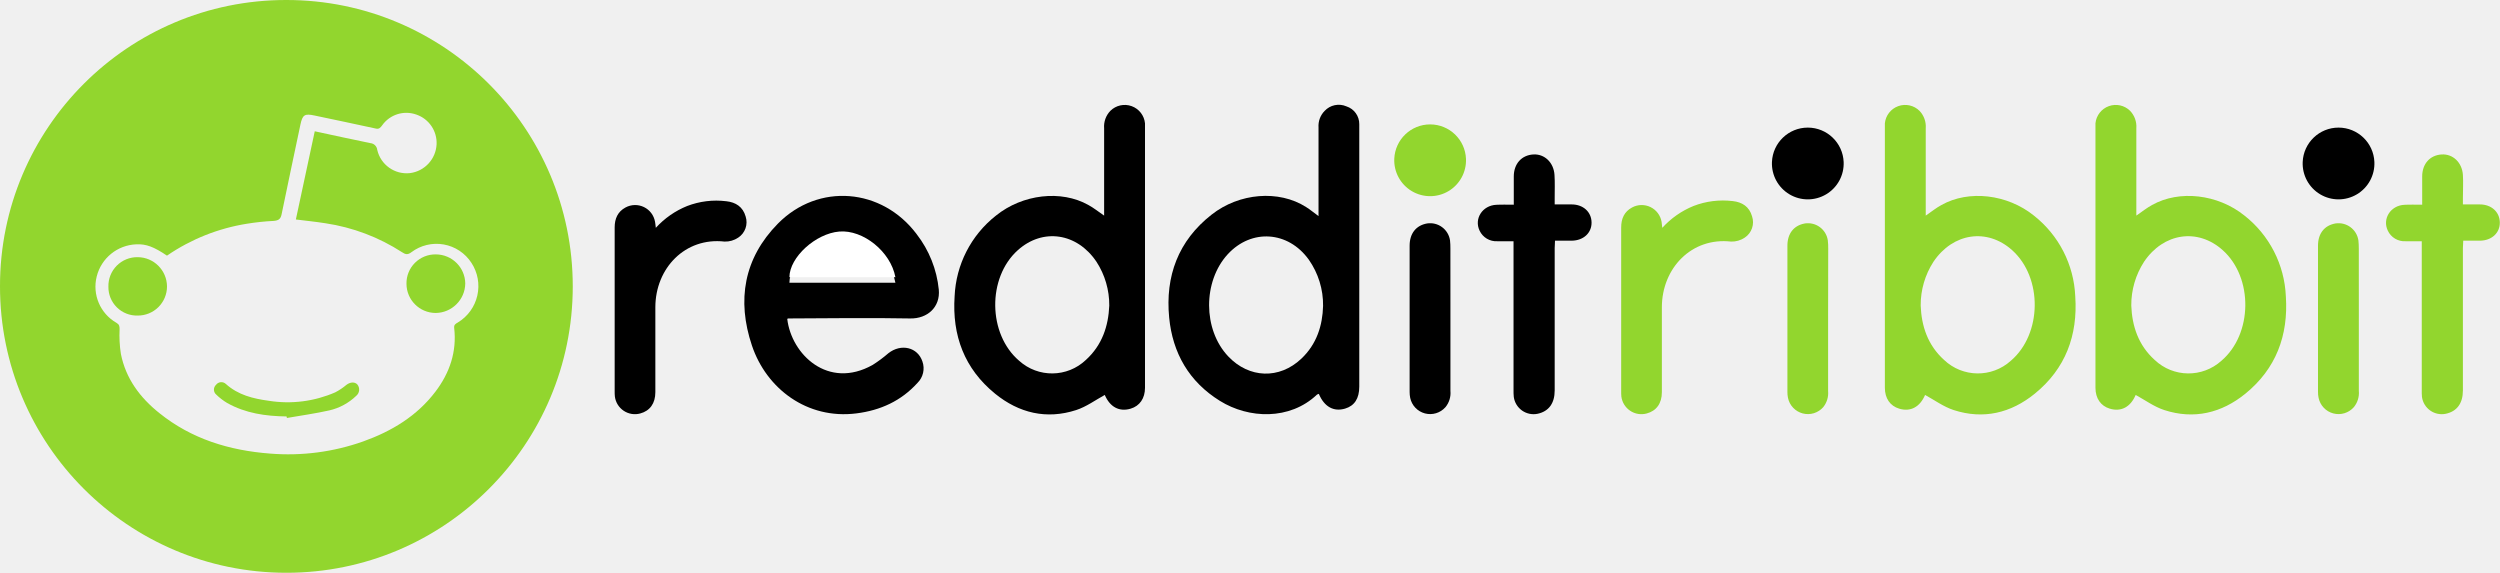
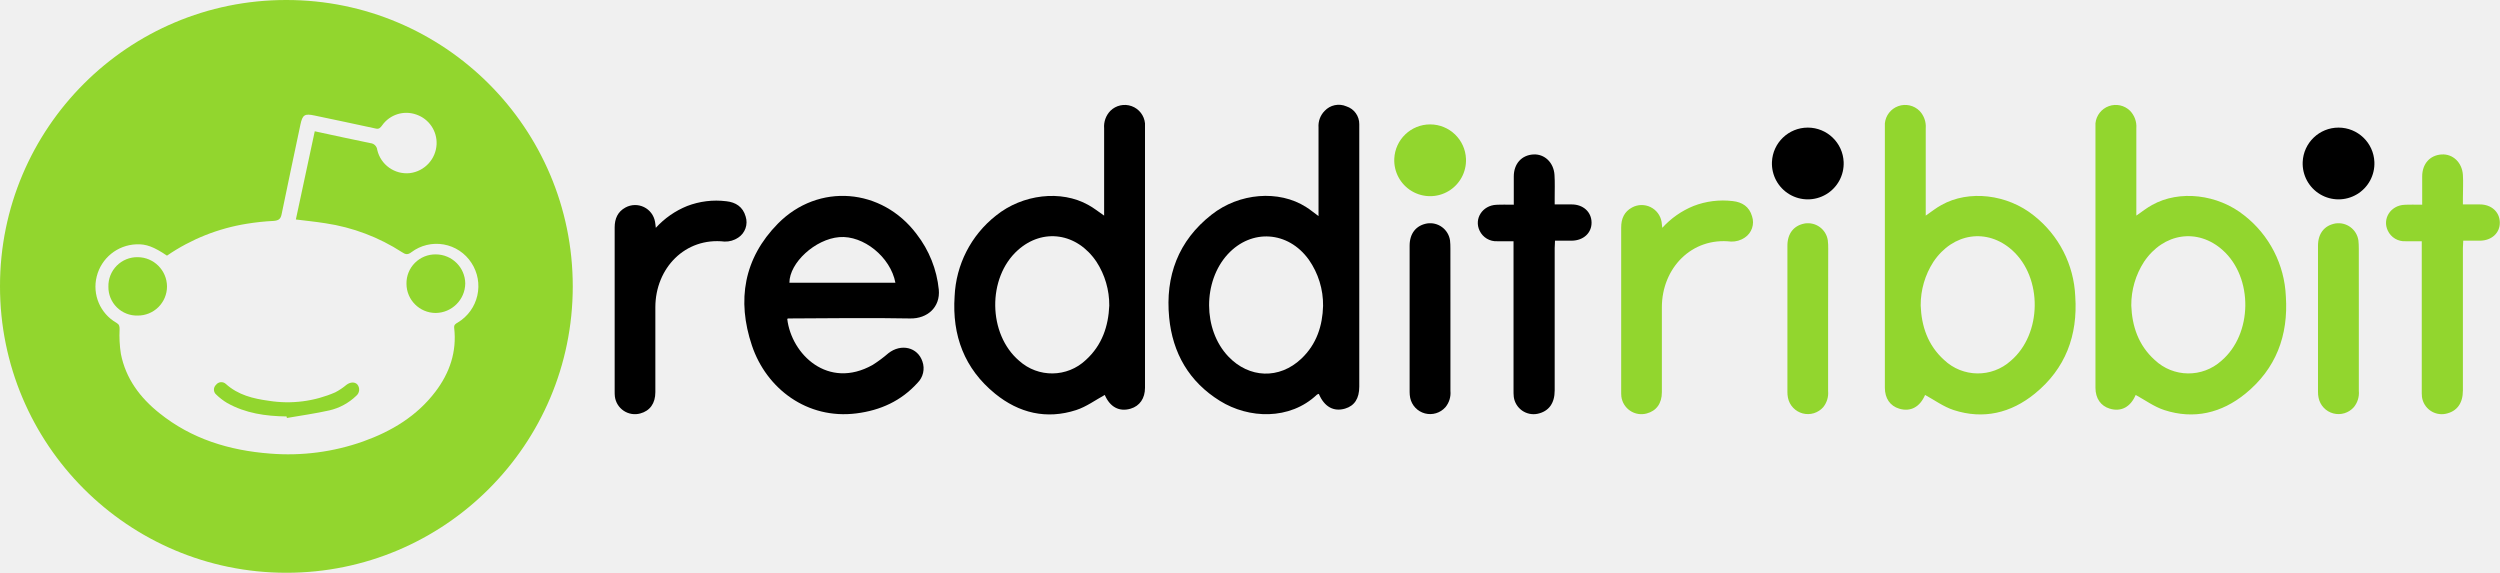
<svg xmlns="http://www.w3.org/2000/svg" viewBox="0 0 801.9 183.71">
  <defs>
-     <style>.a{fill:#92d62e;}.b{fill:#fff;}</style>
+     <style>.a{fill:#92d62e;}</style>
  </defs>
  <path class="a" d="M269,58.09a91.86,91.86,0,1,1-91.81,91.79A91.77,91.77,0,0,1,269,58.09Zm-38.25,82c-4.21-2.85-6.74-3.78-9.81-3.63a13.61,13.61,0,0,0-12.72,10.28,13.35,13.35,0,0,0,6.33,14.9c.92.54,1,1.09,1,2.09a38.75,38.75,0,0,0,.41,7.85c1.56,7.94,6.15,14.07,12.33,19,10.36,8.33,22.46,12,35.51,13a71.87,71.87,0,0,0,29.87-3.89c9.15-3.27,17.25-8.14,23.21-16,4.55-6,6.86-12.74,6-20.35-.14-1.13.47-1.39,1.18-1.82a13.61,13.61,0,0,0,4.34-19.13,13.36,13.36,0,0,0-19.25-3.4c-1.2.91-1.9.72-3,0a62.07,62.07,0,0,0-24.59-9.29c-3.09-.49-6.22-.8-9.47-1.21,2-9.46,4-18.81,6.06-28.29,6.1,1.31,12,2.61,17.85,3.8a2.42,2.42,0,0,1,2.2,2.19,9.68,9.68,0,0,0,10.47,7.43,9.79,9.79,0,0,0,8.56-9.25,9.61,9.61,0,0,0-6.41-9.5,9.5,9.5,0,0,0-11.06,3.44c-.54.74-1,1.29-2.1,1-6.5-1.43-13-2.77-19.55-4.16-3.17-.68-3.87-.28-4.54,2.83-2,9.6-4.1,19.2-6.05,28.83-.33,1.59-1,2-2.55,2.14a76.47,76.47,0,0,0-8.55.9A62.8,62.8,0,0,0,230.75,140.09Z" transform="translate(-177.19 -58.09)" />
  <path d="M531.35,127.25v-2q0-13,0-26a7.24,7.24,0,0,1,2-5.61,6.54,6.54,0,0,1,11.11,4,10.1,10.1,0,0,1,0,1.23q0,41.81,0,83.6c0,3.4-1.69,5.83-4.59,6.7-3.7,1.11-6.68-.57-8.31-4.4-3,1.64-5.92,3.79-9.17,4.85-9.54,3.1-18.38.95-26-5.24-9.85-8-13.84-18.7-13-31.24a34.82,34.82,0,0,1,13.26-25.89c8.55-6.9,20.93-8.31,29.64-3.41C527.92,124.71,529.43,125.93,531.35,127.25ZM533,156.11a25.48,25.48,0,0,0-4.1-14.05c-6.25-9.3-17.24-10.91-25.25-3.71-9.82,8.82-9.6,26.9.44,35.46a15.76,15.76,0,0,0,21.41-.27C530.71,168.81,532.72,162.69,533,156.11Z" transform="translate(-177.19 -58.09)" />
  <path d="M600.12,127.4c0-9.7,0-19.07,0-28.44a6.86,6.86,0,0,1,1.93-5.27,6.19,6.19,0,0,1,7-1.49,5.94,5.94,0,0,1,4.14,5.74c0,1.63,0,3.27,0,4.91V182.1c0,3.81-1.53,6.15-4.54,7.05-3.67,1.09-6.68-.57-8.43-4.72a2.15,2.15,0,0,0-.6.24c-8.73,8.28-21.89,7.76-31.14,2-9.9-6.14-15.17-15.34-16.27-26.73-1.28-13.28,2.91-24.62,13.61-33,8.89-7,21.57-8,30.28-2.46C597.39,125.29,598.6,126.29,600.12,127.4Zm1.46,28.84A25.27,25.27,0,0,0,597,141.38c-6.62-9.2-18.38-10-26-1.74-8,8.71-8,24.17.17,32.78,6.68,7.05,16.41,7.39,23.45.71C599.56,168.46,601.4,162.49,601.58,156.24Z" transform="translate(-177.19 -58.09)" />
  <path d="M429.71,160.38c1.31,11.36,13.09,22.78,27.38,14.77a42.22,42.22,0,0,0,5.06-3.76c4.09-3.2,9.4-1.93,10.92,2.66a6.55,6.55,0,0,1-1.56,6.83c-5.26,5.82-11.89,8.83-19.62,9.81-15.77,2-28.86-7.91-33.51-21.76-4.89-14.54-2.6-28,8.33-39.11,13-13.18,33.4-11.44,44.5,3.37A34.65,34.65,0,0,1,478.32,151c.52,5.57-3.62,9.35-9.2,9.24-13-.25-26.1-.05-39.15,0C429.92,160.25,429.87,160.3,429.71,160.38Zm34.69-11.59c-1.54-8.24-10.27-15.28-18-14.64s-16,8.23-16,14.64Z" transform="translate(-177.19 -58.09)" />
  <path d="M662.75,123.75c0-3.22,0-6.14,0-9.06,0-4.06,2.51-6.84,6.27-7.06,3.58-.21,6.54,2.57,6.79,6.57.16,2.45.05,4.91.06,7.37v2.09h5.44c3.72,0,6.35,2.42,6.39,5.79s-2.61,5.79-6.33,5.84c-1.74,0-3.48,0-5.4,0,0,.9-.1,1.64-.1,2.37q0,22.85,0,45.67c0,4.13-1.9,6.71-5.46,7.48a6.4,6.4,0,0,1-7.66-5.4,19.23,19.23,0,0,1-.08-2.28V135.47c-1.83,0-3.5,0-5.17,0a5.92,5.92,0,0,1-5.71-3.38c-1.84-3.83.89-8.09,5.33-8.31C658.91,123.68,660.71,123.75,662.75,123.75Z" transform="translate(-177.19 -58.09)" />
  <path d="M387.55,131.17a27.55,27.55,0,0,1,10.05-7,26.11,26.11,0,0,1,12.58-1.53c3,.33,5.3,1.78,6.18,4.89A5.92,5.92,0,0,1,414,134.3a7.42,7.42,0,0,1-4.4,1.28c-12.64-1.44-22.19,8.52-22.2,21.08q0,13.62,0,27.23c0,3.58-1.73,6-4.87,6.83a6.48,6.48,0,0,1-8.11-5.41,14.63,14.63,0,0,1-.07-1.75q0-26.26,0-52.52c0-2.84,1-5.06,3.48-6.4a6.48,6.48,0,0,1,9.47,4.6C387.4,129.75,387.44,130.27,387.55,131.17Z" transform="translate(-177.19 -58.09)" />
  <path d="M642.43,160.29q0,11.6,0,23.18a7.14,7.14,0,0,1-1.6,5.23,6.54,6.54,0,0,1-11.31-3,9.53,9.53,0,0,1-.18-1.92q0-23.44,0-46.88c0-3.93,2.07-6.52,5.62-7.14a6.45,6.45,0,0,1,7.34,5.43,23,23,0,0,1,.12,2.62Q642.43,149.06,642.43,160.29Z" transform="translate(-177.19 -58.09)" />
  <path class="a" d="M624.42,109a11.51,11.51,0,0,1,23,.05,11.51,11.51,0,1,1-23-.05Z" transform="translate(-177.19 -58.09)" />
-   <path class="b" d="M464.4,147h-34c.05-6.41,8.4-14,16-14.64S462.86,138.75,464.4,147Z" transform="translate(-177.19 -58.09)" />
  <path class="a" d="M317,139.69a9.46,9.46,0,0,1,9.43,9.32,9.6,9.6,0,0,1-9.51,9.47,9.39,9.39,0,0,1-9.35-9.38A9.26,9.26,0,0,1,317,139.69Z" transform="translate(-177.19 -58.09)" />
  <path class="a" d="M221.35,159.31a9.13,9.13,0,0,1-9.39-9.25,9.24,9.24,0,0,1,9.39-9.48,9.46,9.46,0,0,1,9.41,9.4A9.34,9.34,0,0,1,221.35,159.31Z" transform="translate(-177.19 -58.09)" />
  <path class="a" d="M269.12,191.67c-6.68-.08-13.19-1-19.1-4.34a18.86,18.86,0,0,1-3.46-2.66,2.09,2.09,0,0,1-.08-3.14,2.12,2.12,0,0,1,3.15-.29c3.94,3.56,8.78,4.73,13.81,5.41a38.25,38.25,0,0,0,21.28-2.71,19.81,19.81,0,0,0,3.61-2.42c1.21-.91,2.66-1,3.48-.11a2.59,2.59,0,0,1-.34,3.63,18.36,18.36,0,0,1-8.69,4.7c-4.48,1-9,1.63-13.57,2.42Z" transform="translate(-177.19 -58.09)" />
  <path class="a" d="M862.44,127.25v-2q0-13,0-26a7.28,7.28,0,0,0-2-5.61,6.54,6.54,0,0,0-11.11,4,10.11,10.11,0,0,0,0,1.23q0,41.81,0,83.6c0,3.4,1.69,5.83,4.59,6.7,3.7,1.11,6.68-.57,8.31-4.4,3,1.64,5.92,3.79,9.17,4.85,9.54,3.1,18.38.95,26-5.24,9.85-8,13.84-18.7,13-31.24a34.82,34.82,0,0,0-13.26-25.89c-8.55-6.9-20.93-8.31-29.64-3.41C865.87,124.71,864.35,125.93,862.44,127.25Zm-1.62,28.86a25.56,25.56,0,0,1,4.09-14.05c6.26-9.3,17.25-10.91,25.26-3.71,9.82,8.82,9.6,26.9-.44,35.46a15.76,15.76,0,0,1-21.41-.27C863.08,168.81,861.07,162.69,860.82,156.11Z" transform="translate(-177.19 -58.09)" />
  <path class="a" d="M794.89,127.25v-2q0-13,0-26a7.28,7.28,0,0,0-2-5.61,6.54,6.54,0,0,0-11.11,4,10.11,10.11,0,0,0,0,1.23q0,41.81,0,83.6c0,3.4,1.69,5.83,4.59,6.7,3.7,1.11,6.67-.57,8.31-4.4,3,1.64,5.92,3.79,9.17,4.85,9.54,3.1,18.38.95,26-5.24,9.86-8,13.85-18.7,13-31.24a34.82,34.82,0,0,0-13.26-25.89c-8.55-6.9-20.93-8.31-29.64-3.41C798.32,124.71,796.8,125.93,794.89,127.25Zm-1.62,28.86a25.56,25.56,0,0,1,4.09-14.05c6.26-9.3,17.25-10.91,25.26-3.71,9.82,8.82,9.6,26.9-.44,35.46a15.76,15.76,0,0,1-21.41-.27C795.53,168.81,793.52,162.69,793.27,156.11Z" transform="translate(-177.19 -58.09)" />
  <path class="a" d="M954.13,123.75c0-3.22,0-6.14,0-9.06,0-4.06,2.5-6.84,6.27-7.06,3.57-.21,6.53,2.57,6.79,6.57.15,2.45,0,4.91,0,7.37v2.09h5.44c3.72,0,6.35,2.42,6.4,5.79s-2.61,5.79-6.33,5.84c-1.75,0-3.49,0-5.4,0,0,.9-.11,1.64-.11,2.37q0,22.85,0,45.67c0,4.13-1.91,6.71-5.47,7.48a6.4,6.4,0,0,1-7.66-5.4,19.23,19.23,0,0,1-.07-2.28q0-22.65,0-45.31v-2.35c-1.83,0-3.51,0-5.18,0a5.92,5.92,0,0,1-5.7-3.38c-1.84-3.83.88-8.09,5.32-8.31C950.29,123.68,952.1,123.75,954.13,123.75Z" transform="translate(-177.19 -58.09)" />
  <path class="a" d="M933.81,160.29c0,7.73,0,15.45,0,23.18a7.19,7.19,0,0,1-1.61,5.23,6.53,6.53,0,0,1-11.3-3,8.87,8.87,0,0,1-.19-1.92q0-23.44,0-46.88c0-3.93,2.07-6.52,5.62-7.14a6.45,6.45,0,0,1,7.34,5.43,25.53,25.53,0,0,1,.13,2.62Z" transform="translate(-177.19 -58.09)" />
  <path d="M915.8,110.05a11.51,11.51,0,0,1,23,0,11.51,11.51,0,1,1-23,0Z" transform="translate(-177.19 -58.09)" />
  <path class="a" d="M763.57,160.29c0,7.73,0,15.45,0,23.18A7.19,7.19,0,0,1,762,188.7a6.53,6.53,0,0,1-11.3-3,8.86,8.86,0,0,1-.18-1.92q0-23.44,0-46.88c0-3.93,2.07-6.52,5.63-7.14a6.44,6.44,0,0,1,7.33,5.43,20.9,20.9,0,0,1,.13,2.62Q763.59,149.06,763.57,160.29Z" transform="translate(-177.19 -58.09)" />
  <path d="M745.56,110.05a11.51,11.51,0,0,1,23,0,11.51,11.51,0,1,1-23,0Z" transform="translate(-177.19 -58.09)" />
  <path class="a" d="M710.38,131.17a27.55,27.55,0,0,1,10-7A26.15,26.15,0,0,1,733,122.59c3,.33,5.3,1.78,6.18,4.89a5.92,5.92,0,0,1-2.33,6.82,7.45,7.45,0,0,1-4.41,1.28c-12.64-1.44-22.19,8.52-22.19,21.08q0,13.62,0,27.23c0,3.58-1.74,6-4.88,6.83a6.48,6.48,0,0,1-8.11-5.41,14.62,14.62,0,0,1-.06-1.75c0-17.51,0-35,0-52.52,0-2.84,1-5.06,3.49-6.4a6.48,6.48,0,0,1,9.47,4.6C710.24,129.75,710.27,130.27,710.38,131.17Z" transform="translate(-177.19 -58.09)" />
</svg>
